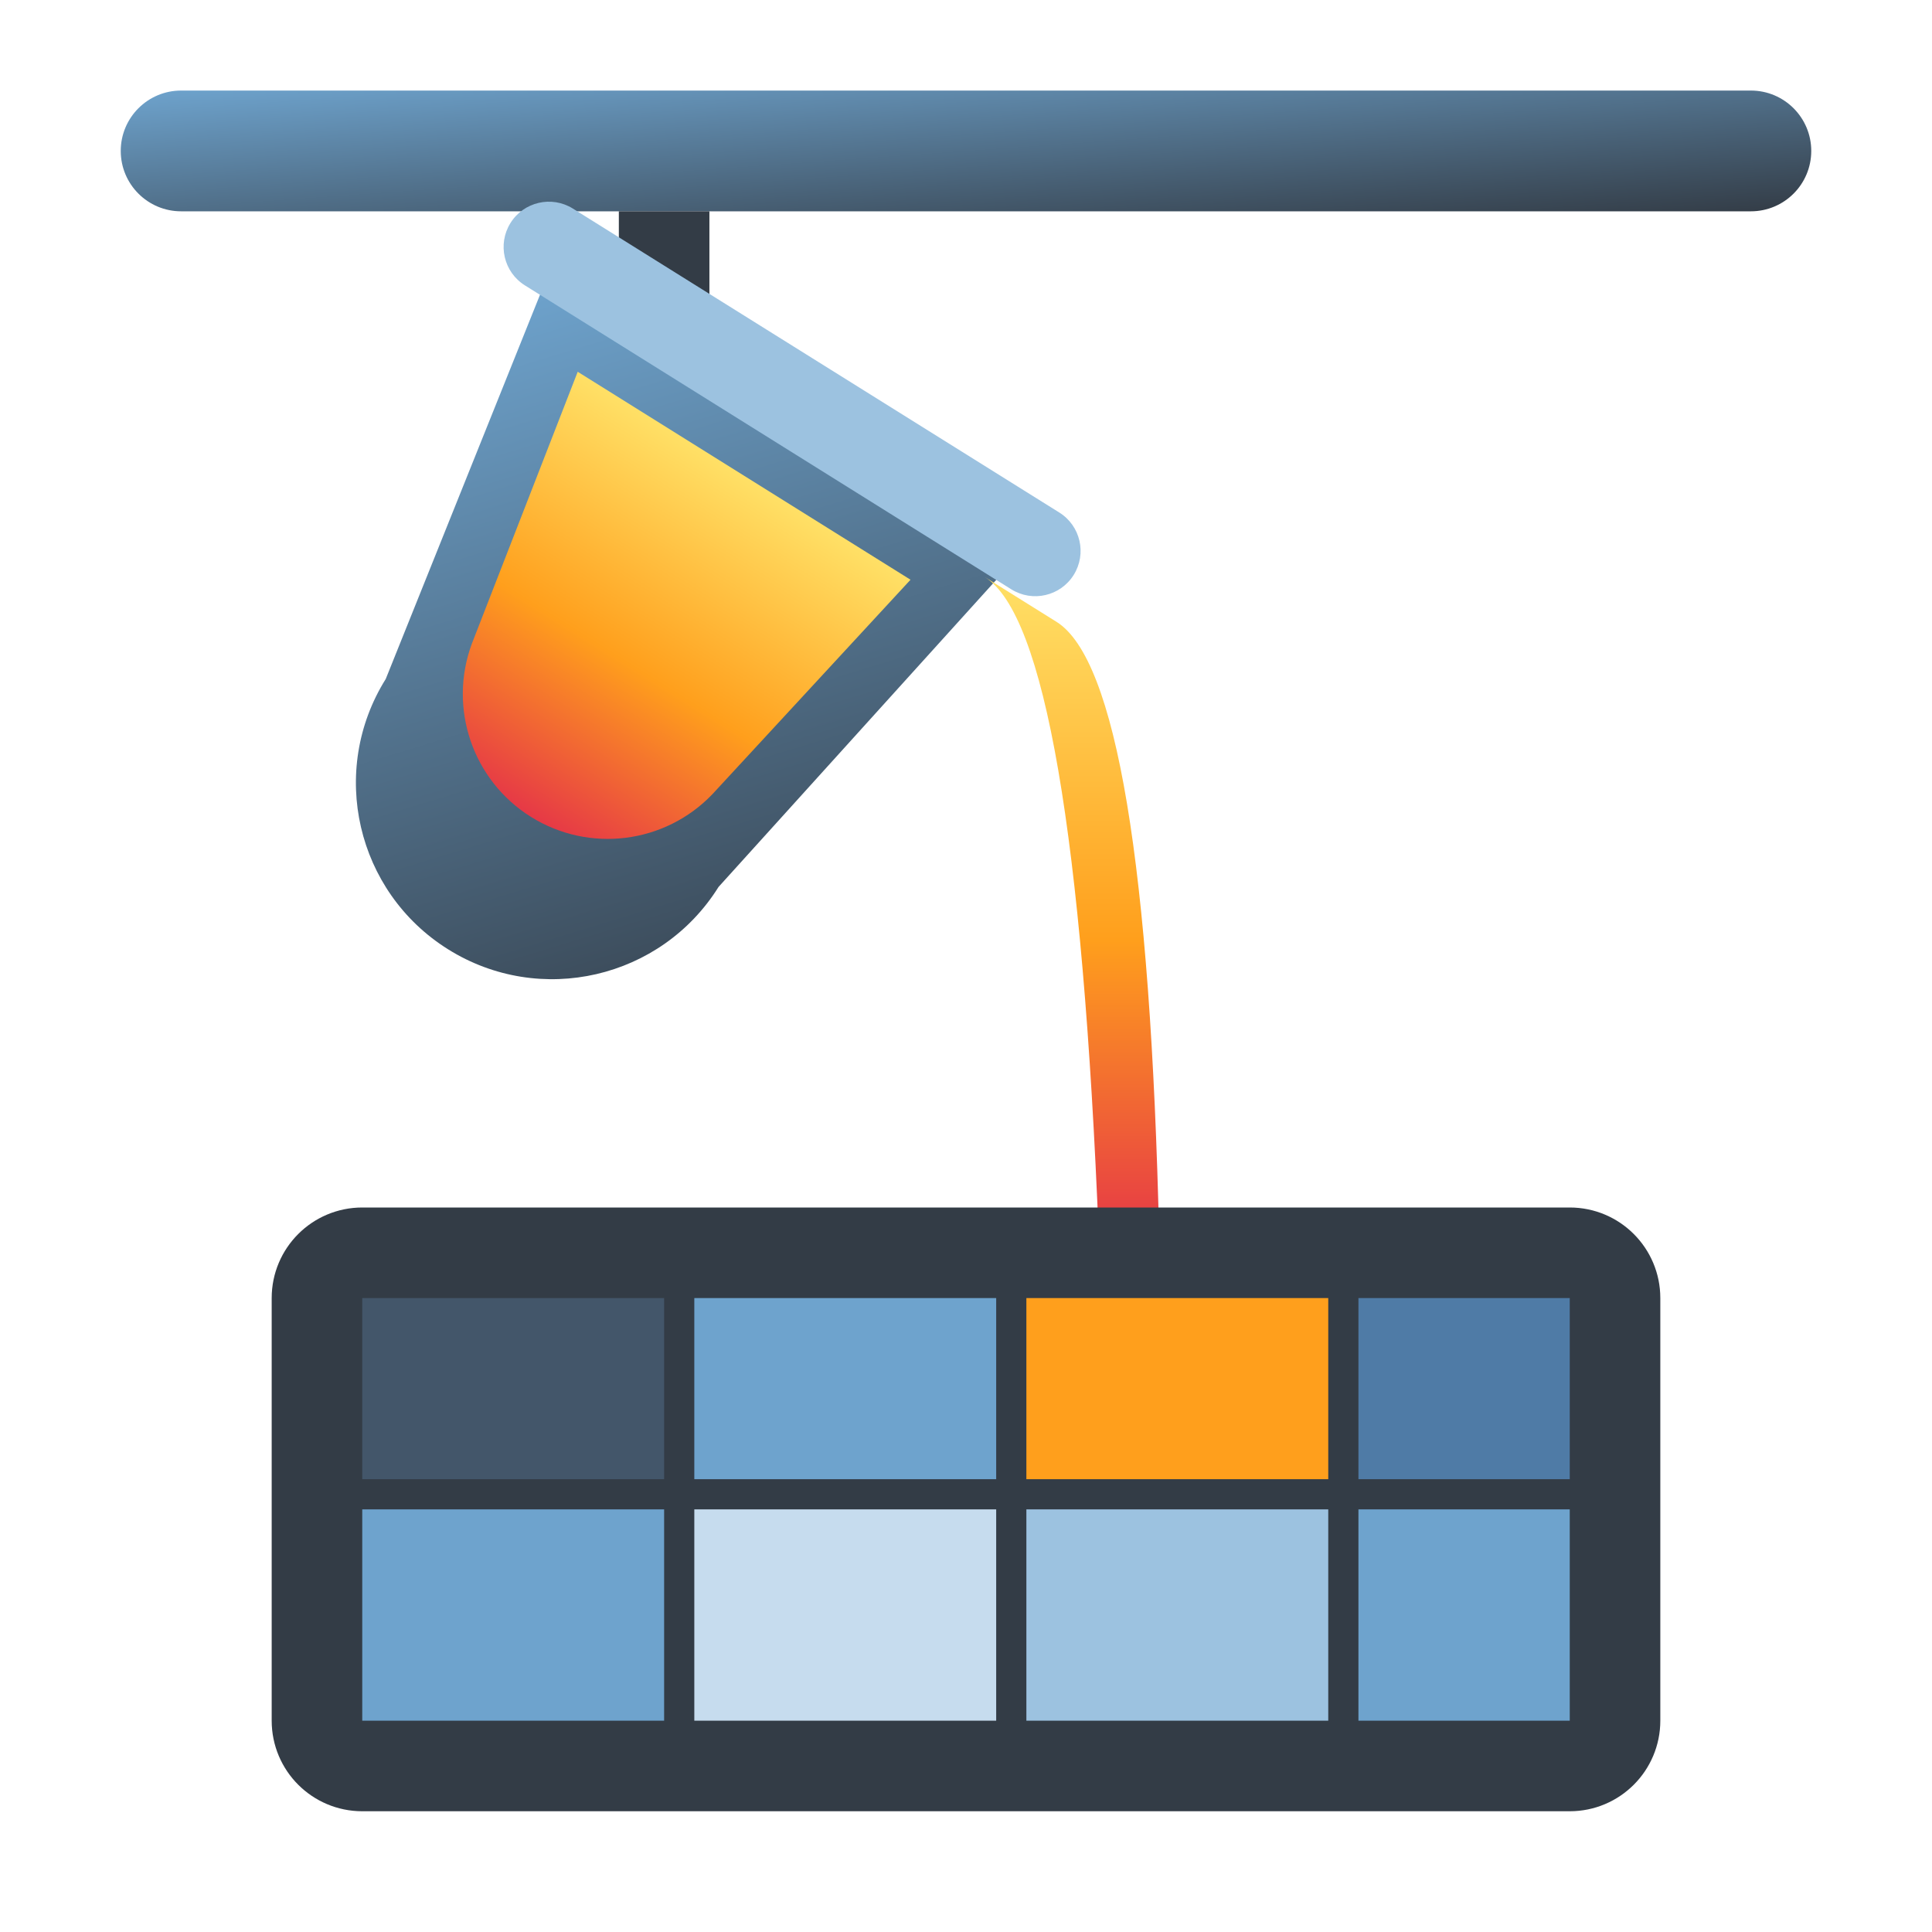
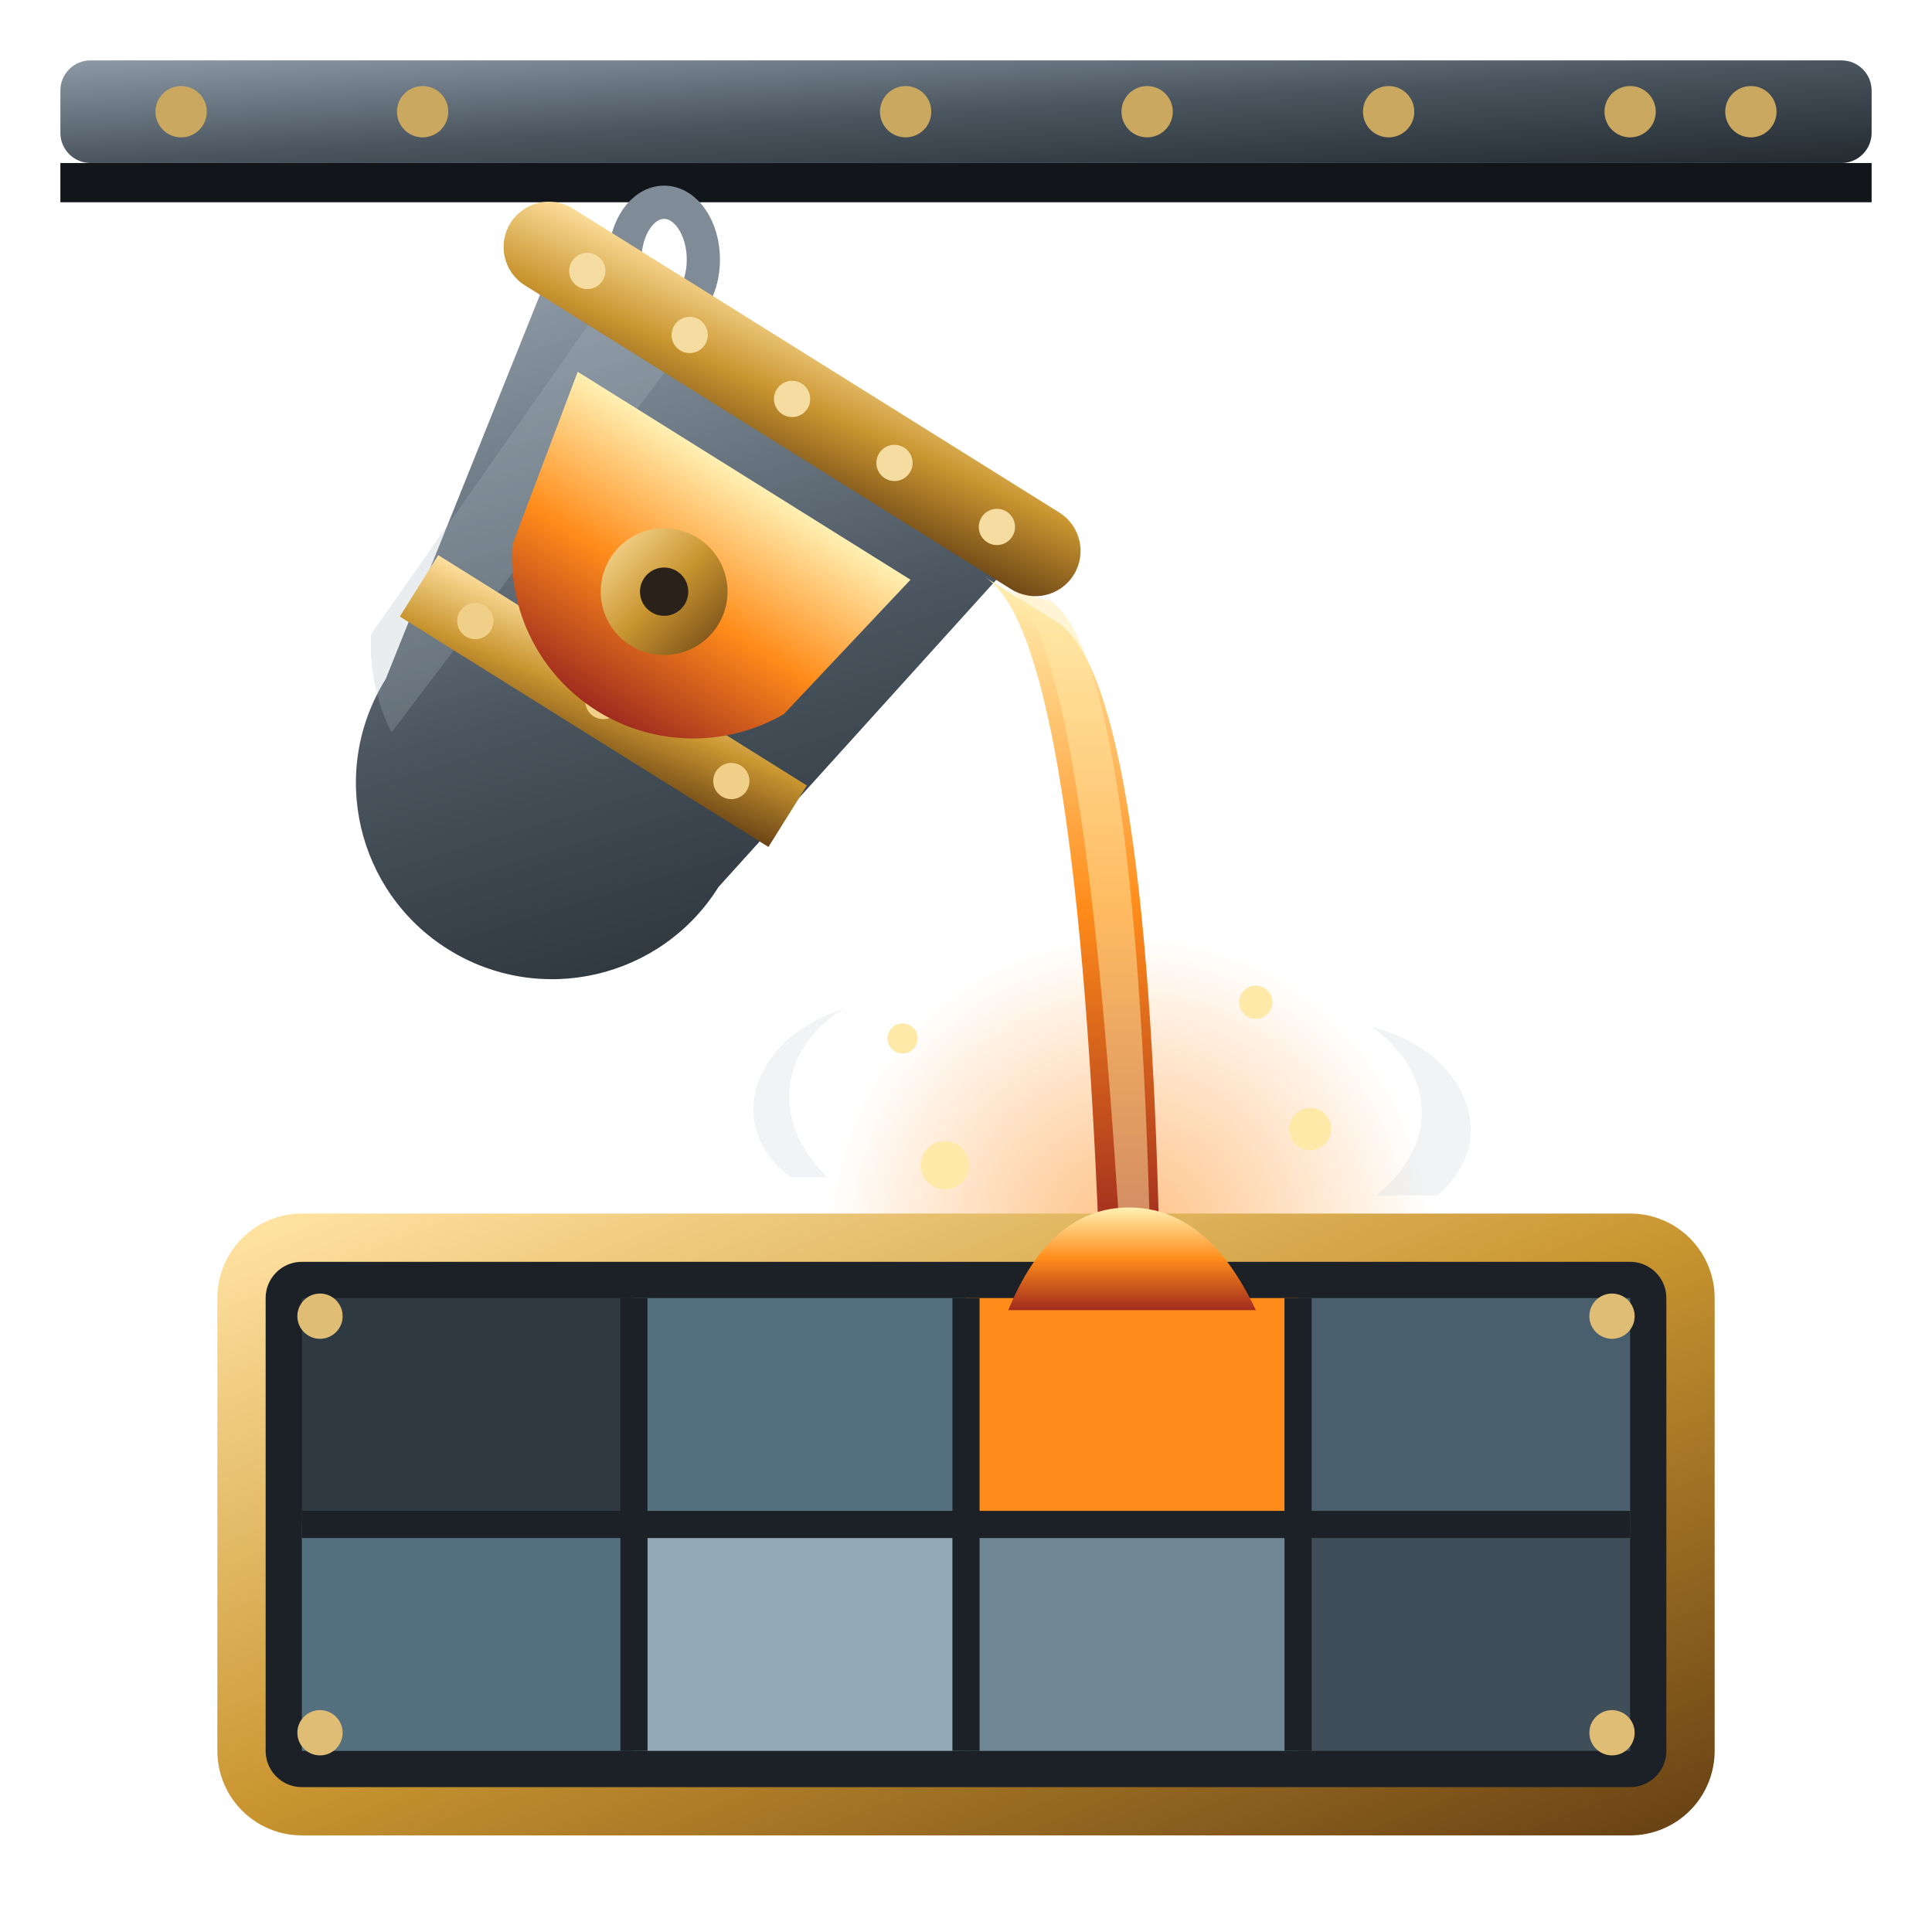
<svg xmlns="http://www.w3.org/2000/svg" width="64" height="64" viewBox="0 0 64 64" role="img" aria-label="Raster Caster">
  <defs>
    <linearGradient id="melt" x1="0" y1="0" x2="0" y2="1">
-       <stop offset="0" stop-color="#ffe066" />
-       <stop offset="0.55" stop-color="#ff9f1c" />
-       <stop offset="1" stop-color="#e63946" />
+       <stop offset="0" stop-color="#fff0b3" />
+       <stop offset="0.5" stop-color="#ff8c1a" />
+       <stop offset="1" stop-color="#a02c1f" />
    </linearGradient>
-     <linearGradient id="steel" x1="0" y1="0" x2="1" y2="1">
-       <stop offset="0" stop-color="#6ea3cd" />
-       <stop offset="1" stop-color="#333c46" />
+     <linearGradient id="iron" x1="0" y1="0" x2="1" y2="1">
+       <stop offset="0" stop-color="#8d9aa6" />
+       <stop offset="0.5" stop-color="#4a555f" />
+       <stop offset="1" stop-color="#232a30" />
    </linearGradient>
+     <linearGradient id="brass" x1="0" y1="0" x2="1" y2="1">
+       <stop offset="0" stop-color="#ffe1a0" />
+       <stop offset="0.5" stop-color="#c99530" />
+       <stop offset="1" stop-color="#6b4415" />
+     </linearGradient>
+     <radialGradient id="glow" cx="0.5" cy="0.5" r="0.5">
+       <stop offset="0" stop-color="#ff8c1a" stop-opacity="0.55" />
+       <stop offset="1" stop-color="#ff8c1a" stop-opacity="0" />
+     </radialGradient>
  </defs>
-   <rect x="4" y="3" width="56" height="4" rx="2" fill="url(#steel)" />
-   <rect x="20.5" y="7" width="3" height="5" fill="#333c46" />
+   <rect x="2" y="2" width="60" height="3.4" rx="1" fill="url(#iron)" />
+   <rect x="2" y="5.4" width="60" height="1.3" fill="#12161a" />
+   <g fill="#caa85f">
+     <circle cx="6" cy="3.7" r="0.85" />
+     <circle cx="14" cy="3.7" r="0.85" />
+     <circle cx="30" cy="3.7" r="0.85" />
+     <circle cx="38" cy="3.7" r="0.85" />
+     <circle cx="46" cy="3.7" r="0.85" />
+     <circle cx="54" cy="3.7" r="0.85" />
+     <circle cx="58" cy="3.7" r="0.85" />
+   </g>
+   <g stroke="#7f8b96" stroke-width="1.1" fill="none">
+     <ellipse cx="22" cy="8.6" rx="1.3" ry="1.9" />
+     <ellipse cx="22" cy="11.6" rx="1.3" ry="1.9" />
+     <ellipse cx="22" cy="14.6" rx="1.3" ry="1.9" />
+   </g>
+   <rect x="21.2" y="15.6" width="1.6" height="3.6" fill="#3f4952" />
  <g transform="rotate(32 22 20)">
-     <path d="M13 13h18l-2.5 14a6.5 6.5 0 0 1-13 0z" fill="url(#steel)" />
-     <rect x="11" y="10.5" width="22" height="3" rx="1.5" fill="#9cc2e0" />
-     <path d="M15.5 15h13l-1.8 9.5a4.8 4.8 0 0 1-9.4 0z" fill="url(#melt)" />
+     <path d="M13 13h18l-2.5 14a6.5 6.5 0 0 1-13 0z" fill="url(#iron)" />
+     <path d="M15 13h3l-1.4 15.4a6.5 6.5 0 0 1-2.3-2.4z" fill="#aab6c0" opacity="0.25" />
+     <rect x="14.8" y="22.6" width="14.4" height="2.4" fill="url(#brass)" />
+     <g fill="#f0d089">
+       <circle cx="17" cy="23.8" r="0.6" />
+       <circle cx="22" cy="23.8" r="0.6" />
+       <circle cx="27" cy="23.8" r="0.6" />
+     </g>
+     <rect x="11" y="10.5" width="22" height="3" rx="1.5" fill="url(#brass)" />
+     <g fill="#f5dda2">
+       <circle cx="14" cy="12" r="0.6" />
+       <circle cx="18" cy="12" r="0.6" />
+       <circle cx="22" cy="12" r="0.6" />
+       <circle cx="26" cy="12" r="0.6" />
+       <circle cx="30" cy="12" r="0.6" />
+     </g>
+     <path d="M15.5 15h13l-1.2 6a6 6 0 0 1-10.6 0z" fill="url(#melt)" />
  </g>
+   <circle cx="22" cy="19.6" r="2.1" fill="url(#brass)" />
+   <circle cx="22" cy="19.6" r="0.8" fill="#2a211a" />
+   <circle cx="37.4" cy="41" r="10" fill="url(#glow)" />
  <path d="M32.63 19.12Q35.6 20.98 36.4 41H38.4Q37.97 22.46 35 20.6Z" fill="url(#melt)" />
-   <rect x="10" y="41" width="44" height="18" rx="2" fill="#333c46" />
-   <rect x="12" y="43" width="10" height="6" fill="#43566a" />
-   <rect x="23" y="43" width="10" height="6" fill="#6ea3cd" />
-   <rect x="34" y="43" width="10" height="6" fill="#ff9f1c" />
-   <rect x="45" y="43" width="7" height="6" fill="#4f7ba6" />
-   <rect x="12" y="50" width="10" height="7" fill="#6ea3cd" />
-   <rect x="23" y="50" width="10" height="7" fill="#c6dcee" />
-   <rect x="34" y="50" width="10" height="7" fill="#9cc2e0" />
-   <rect x="45" y="50" width="7" height="7" fill="#6ea3cd" />
-   <rect x="10" y="41" width="44" height="18" rx="2" fill="none" stroke="#333c46" stroke-width="2" />
+   <path d="M33.5 19.6Q35.9 21.2 37.1 41h1Q37.6 21.9 34.8 19.9Z" fill="#ffe9a8" opacity="0.5" />
+   <rect x="8" y="41" width="48" height="19" rx="2" fill="#1b2126" />
+   <g>
+     <rect x="10" y="43" width="11" height="7.5" fill="#2e3941" />
+     <rect x="21" y="43" width="11" height="7.5" fill="#55707f" />
+     <rect x="32" y="43" width="11" height="7.5" fill="#ff8c1a" />
+     <rect x="43" y="43" width="11" height="7.5" fill="#4a5f6d" />
+     <rect x="10" y="50.5" width="11" height="7.5" fill="#55707f" />
+     <rect x="21" y="50.5" width="11" height="7.5" fill="#93a9b5" />
+     <rect x="32" y="50.5" width="11" height="7.5" fill="#6f8794" />
+     <rect x="43" y="50.5" width="11" height="7.5" fill="#3f4e59" />
+   </g>
+   <path d="M21 43v15M32 43v15M43 43v15M10 50.5h44" stroke="#1b2126" stroke-width="0.9" />
+   <rect x="8" y="41" width="48" height="19" rx="2" fill="none" stroke="url(#brass)" stroke-width="1.6" />
+   <g fill="#e0bd75">
+     <circle cx="10.6" cy="43.6" r="0.75" />
+     <circle cx="53.4" cy="43.6" r="0.75" />
+     <circle cx="10.6" cy="57.4" r="0.75" />
+     <circle cx="53.4" cy="57.4" r="0.75" />
+   </g>
+   <path d="M33.4 43.4q1.4-3.4 4-3.4t4.2 3.4z" fill="url(#melt)" />
+   <g fill="#ffe9a8">
+     <circle cx="31.3" cy="38.6" r="0.8" />
+     <circle cx="43.4" cy="37.4" r="0.7" />
+     <circle cx="41.6" cy="33.2" r="0.55" />
+     <circle cx="29.9" cy="34.4" r="0.5" />
+   </g>
+   <g fill="#cfd8dd" opacity="0.3">
+     <path d="M45.6 39.6c2.4-2 1.6-4.4-.2-5.6 3.2.8 4.4 3.8 2.2 5.6z" />
+     <path d="M27.4 39c-2.2-2.2-1.2-4.6.6-5.6-3.2 1-4 4-1.8 5.6z" />
+   </g>
</svg>
